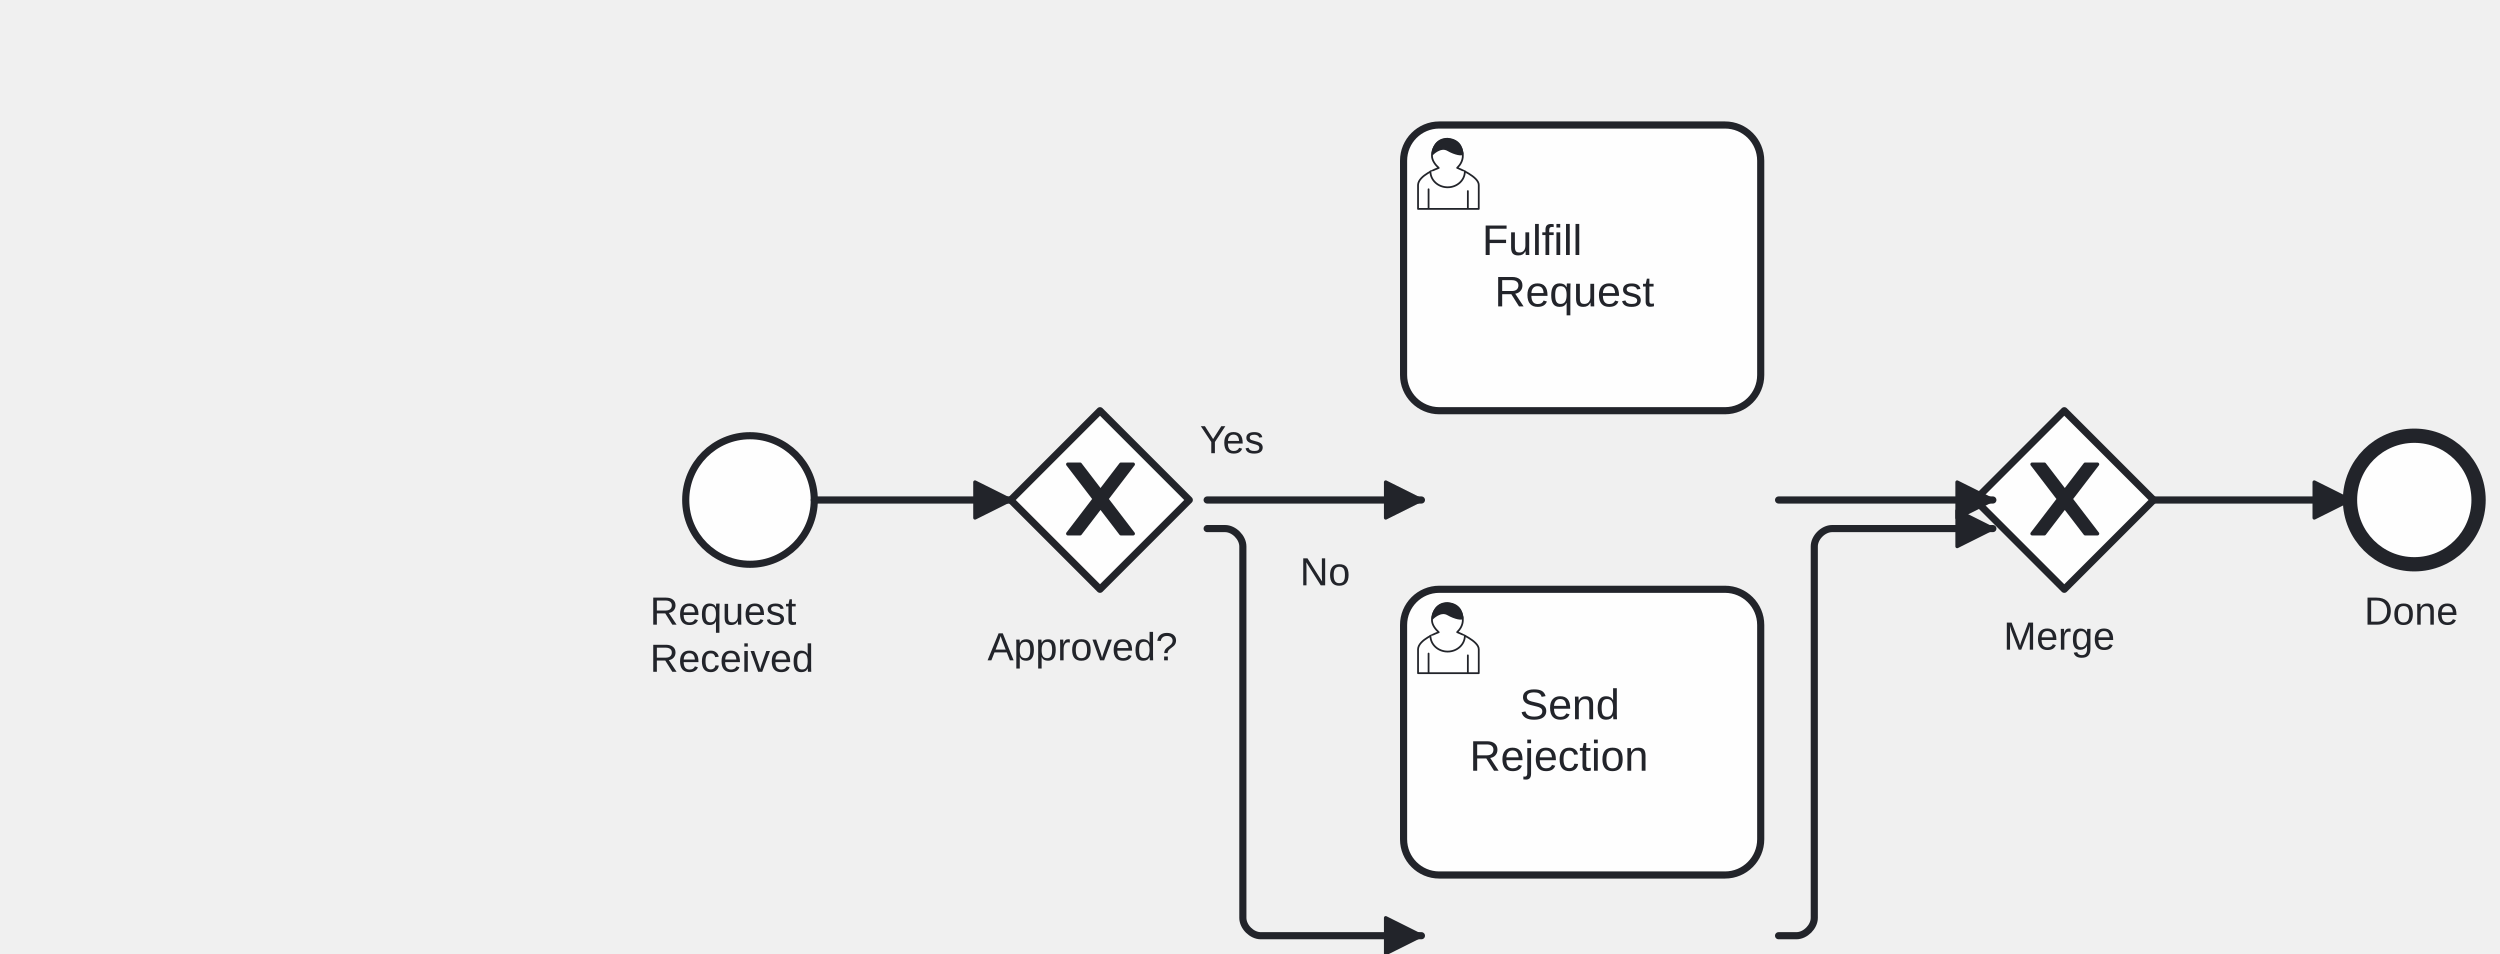
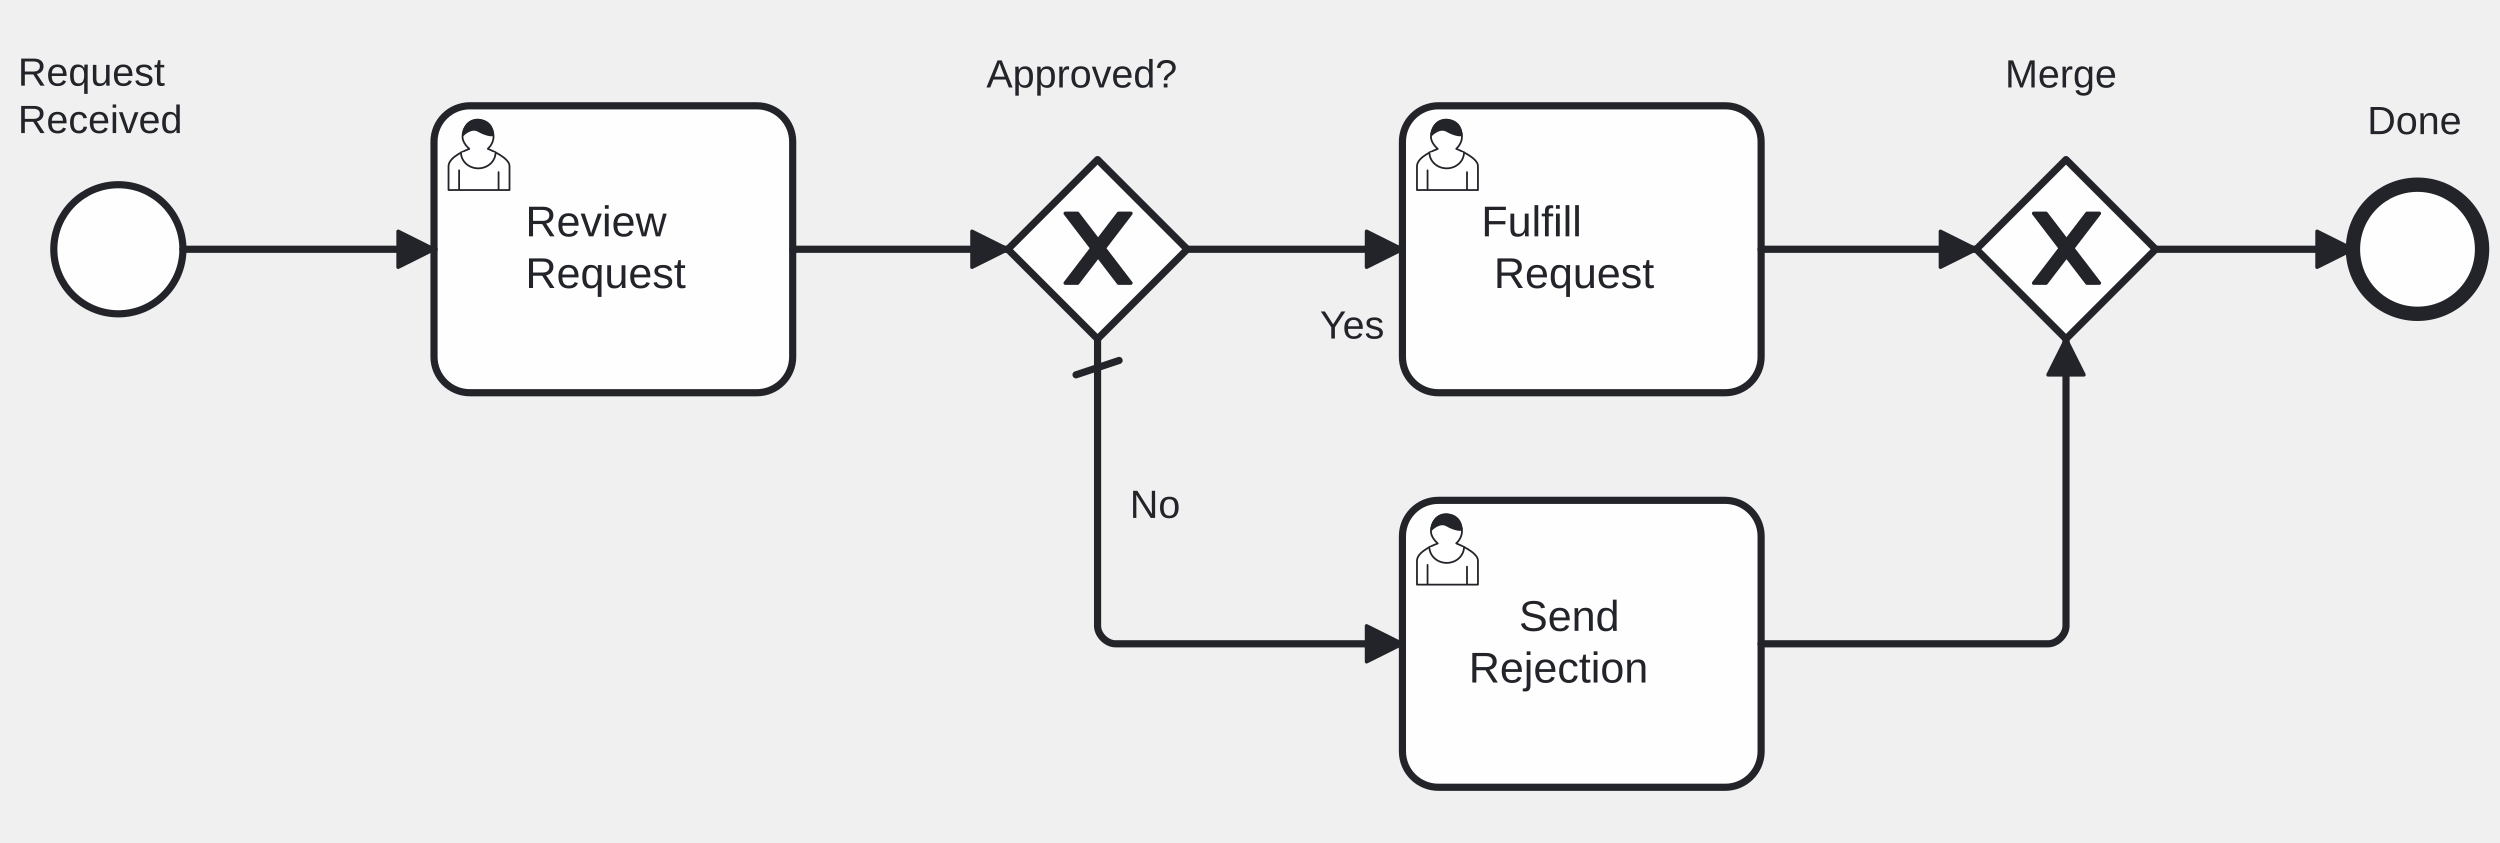
- <svg xmlns="http://www.w3.org/2000/svg" width="700" height="267" viewBox="0 0 700 267" version="1.1">
-   <g class="djs-group">
-     <g class="djs-element djs-shape" data-element-id="StartEvent_RequestReceived" style="display: block;" transform="translate(192, 122)">
+ <svg xmlns="http://www.w3.org/2000/svg" width="875" height="295" viewBox="177 80 697 216" version="1.1">
+   <g class="djs-group">
+     <g class="djs-element djs-shape" data-element-id="Event_0dskcoo" style="display: block;" transform="translate(192, 122)">
      <g class="djs-visual">
        <circle cx="18" cy="18" r="18" style="stroke-linecap: round; stroke-linejoin: round; stroke: hsl(225, 10%, 15%); stroke-width: 2px; fill: white; fill-opacity: 0.95;" />
      </g>
      <rect style="fill: none; stroke-opacity: 0; stroke: white; stroke-width: 15px;" class="djs-hit djs-hit-all" x="0" y="0" width="36" height="36" />
      <circle cx="18" cy="18" r="23" style="fill: none;" class="djs-outline" />
    </g>
  </g>
  <g class="djs-group">
-     <g class="djs-element djs-shape" data-element-id="Gateway_Approved" style="display: block;" transform="translate(283, 115)">
+     <g class="djs-element djs-shape" data-element-id="Activity_1a279je" style="display: block;" transform="translate(298, 100)">
+       <g class="djs-visual">
+         <rect x="0" y="0" width="100" height="80" rx="10" ry="10" style="stroke-linecap: round; stroke-linejoin: round; stroke: hsl(225, 10%, 15%); stroke-width: 2px; fill: white; fill-opacity: 0.95;" />
+         <text style="font-family: Arial, sans-serif; font-size: 12px; font-weight: normal; fill: hsl(225, 10%, 15%);" lineHeight="1.2" class="djs-label">
+           <tspan x="25.5" y="36.4">Review </tspan>
+           <tspan x="25.5" y="50.8">Request</tspan>
+         </text>
+         <path style="fill: white; stroke-linecap: round; stroke-linejoin: round; stroke: hsl(225, 10%, 15%); stroke-width: 0.5px;" d="m 15,12 c 0.909,-0.845 1.594,-2.049 1.594,-3.385 0,-2.554 -1.805,-4.622 -4.357,-4.622 -2.552,0 -4.288,2.068 -4.288,4.622 0,1.348 0.974,2.562 1.896,3.405 -0.529,0.187 -5.669,2.097 -5.794,4.756 v 6.718 h 17 v -6.718 c 0,-2.298 -5.528,-4.595 -6.051,-4.776 zm -8,6 l 0,5.5 m 11,0 l 0,-5" />
+         <path style="fill: white; stroke-linecap: round; stroke-linejoin: round; stroke: hsl(225, 10%, 15%); stroke-width: 0.5px;" d="m 15,12 m 2.162,1.009 c 0,2.447 -2.158,4.431 -4.821,4.431 -2.665,0 -4.822,-1.981 -4.822,-4.431 " />
+         <path style="fill: hsl(225, 10%, 15%); stroke-linecap: round; stroke-linejoin: round; stroke: hsl(225, 10%, 15%); stroke-width: 0.5px;" d="m 15,12 m -6.9,-3.80 c 0,0 2.251,-2.358 4.274,-1.177 2.024,1.181 4.221,1.537 4.124,0.965 -0.098,-0.57 -0.117,-3.791 -4.191,-4.136 -3.575,0.001 -4.208,3.367 -4.207,4.348 z" />
+       </g>
+       <rect style="fill: none; stroke-opacity: 0; stroke: white; stroke-width: 15px;" class="djs-hit djs-hit-all" x="0" y="0" width="100" height="80" />
+       <rect x="-5" y="-5" rx="14" width="110" height="90" style="fill: none;" class="djs-outline" />
+     </g>
+   </g>
+   <g class="djs-group">
+     <g class="djs-element djs-shape" data-element-id="Gateway_0jdocql" style="display: block;" transform="translate(458, 115)">
      <g class="djs-visual">
        <polygon style="stroke-linecap: round; stroke-linejoin: round; stroke: hsl(225, 10%, 15%); stroke-width: 2px; fill: white; fill-opacity: 0.95;" points="25,0 50,25 25,50 0,25" />
        <path style="fill: hsl(225, 10%, 15%); stroke-linecap: round; stroke-linejoin: round; stroke: hsl(225, 10%, 15%); stroke-width: 1px;" d="m 16,15 7.429,9.714 -7.429,9.714 3.429,0 5.714,-7.464 5.714,7.464 3.429,0 -7.429,-9.714 7.429,-9.714 -3.429,0 -5.714,7.464 -5.714,-7.464 -3.429,0 z" />
      </g>
      <rect style="fill: none; stroke-opacity: 0; stroke: white; stroke-width: 15px;" class="djs-hit djs-hit-all" x="0" y="0" width="50" height="50" />
      <rect style="transform-box: fill-box; transform: rotate(45deg); transform-origin: center; fill: none;" x="2" y="2" rx="4" width="46" height="46" class="djs-outline" />
    </g>
  </g>
  <g class="djs-group">
-     <g class="djs-element djs-shape" data-element-id="Gateway_Merge" style="display: block;" transform="translate(553, 115)">
+     <g class="djs-element djs-shape" data-element-id="Gateway_1hd85cz" style="display: block;" transform="translate(728, 115)">
      <g class="djs-visual">
        <polygon style="stroke-linecap: round; stroke-linejoin: round; stroke: hsl(225, 10%, 15%); stroke-width: 2px; fill: white; fill-opacity: 0.95;" points="25,0 50,25 25,50 0,25" />
        <path style="fill: hsl(225, 10%, 15%); stroke-linecap: round; stroke-linejoin: round; stroke: hsl(225, 10%, 15%); stroke-width: 1px;" d="m 16,15 7.429,9.714 -7.429,9.714 3.429,0 5.714,-7.464 5.714,7.464 3.429,0 -7.429,-9.714 7.429,-9.714 -3.429,0 -5.714,7.464 -5.714,-7.464 -3.429,0 z" />
      </g>
      <rect style="fill: none; stroke-opacity: 0; stroke: white; stroke-width: 15px;" class="djs-hit djs-hit-all" x="0" y="0" width="50" height="50" />
      <rect style="transform-box: fill-box; transform: rotate(45deg); transform-origin: center; fill: none;" x="2" y="2" rx="4" width="46" height="46" class="djs-outline" />
    </g>
  </g>
  <g class="djs-group">
-     <g class="djs-element djs-shape" data-element-id="EndEvent_Done" style="display: block;" transform="translate(658, 122)">
+     <g class="djs-element djs-shape" data-element-id="Event_0a768vd" style="display: block;" transform="translate(833, 122)">
      <g class="djs-visual">
        <circle cx="18" cy="18" r="18" style="stroke-linecap: round; stroke-linejoin: round; stroke: hsl(225, 10%, 15%); stroke-width: 4px; fill: white; fill-opacity: 0.95;" />
      </g>
      <rect style="fill: none; stroke-opacity: 0; stroke: white; stroke-width: 15px;" class="djs-hit djs-hit-all" x="0" y="0" width="36" height="36" />
      <circle cx="18" cy="18" r="24" style="fill: none;" class="djs-outline" />
    </g>
  </g>
  <g class="djs-group">
-     <g class="djs-element djs-shape" data-element-id="UserTask_FulfillRequest" style="display: block;" transform="translate(393, 35)">
+     <g class="djs-element djs-shape" data-element-id="Activity_1ra1cd4" style="display: block;" transform="translate(568, 100)">
      <g class="djs-visual">
        <rect x="0" y="0" width="100" height="80" rx="10" ry="10" style="stroke-linecap: round; stroke-linejoin: round; stroke: hsl(225, 10%, 15%); stroke-width: 2px; fill: white; fill-opacity: 0.95;" />
        <text style="font-family: Arial, sans-serif; font-size: 12px; font-weight: normal; fill: hsl(225, 10%, 15%);" lineHeight="1.2" class="djs-label">
          <tspan x="22" y="36.4">Fulfill </tspan>
          <tspan x="25.5" y="50.8">Request</tspan>
        </text>
        <path style="fill: white; stroke-linecap: round; stroke-linejoin: round; stroke: hsl(225, 10%, 15%); stroke-width: 0.5px;" d="m 15,12 c 0.909,-0.845 1.594,-2.049 1.594,-3.385 0,-2.554 -1.805,-4.622 -4.357,-4.622 -2.552,0 -4.288,2.068 -4.288,4.622 0,1.348 0.974,2.562 1.896,3.405 -0.529,0.187 -5.669,2.097 -5.794,4.756 v 6.718 h 17 v -6.718 c 0,-2.298 -5.528,-4.595 -6.051,-4.776 zm -8,6 l 0,5.5 m 11,0 l 0,-5" />
        <path style="fill: white; stroke-linecap: round; stroke-linejoin: round; stroke: hsl(225, 10%, 15%); stroke-width: 0.5px;" d="m 15,12 m 2.162,1.009 c 0,2.447 -2.158,4.431 -4.821,4.431 -2.665,0 -4.822,-1.981 -4.822,-4.431 " />
        <path style="fill: hsl(225, 10%, 15%); stroke-linecap: round; stroke-linejoin: round; stroke: hsl(225, 10%, 15%); stroke-width: 0.5px;" d="m 15,12 m -6.9,-3.80 c 0,0 2.251,-2.358 4.274,-1.177 2.024,1.181 4.221,1.537 4.124,0.965 -0.098,-0.57 -0.117,-3.791 -4.191,-4.136 -3.575,0.001 -4.208,3.367 -4.207,4.348 z" />
      </g>
      <rect style="fill: none; stroke-opacity: 0; stroke: white; stroke-width: 15px;" class="djs-hit djs-hit-all" x="0" y="0" width="100" height="80" />
      <rect x="-5" y="-5" rx="14" width="110" height="90" style="fill: none;" class="djs-outline" />
    </g>
  </g>
  <g class="djs-group">
-     <g class="djs-element djs-shape" data-element-id="UserTask_SendRejection" style="display: block;" transform="translate(393, 165)">
+     <g class="djs-element djs-shape" data-element-id="Activity_0ryvb1v" style="display: block;" transform="translate(568, 210)">
      <g class="djs-visual">
        <rect x="0" y="0" width="100" height="80" rx="10" ry="10" style="stroke-linecap: round; stroke-linejoin: round; stroke: hsl(225, 10%, 15%); stroke-width: 2px; fill: white; fill-opacity: 0.95;" />
        <text style="font-family: Arial, sans-serif; font-size: 12px; font-weight: normal; fill: hsl(225, 10%, 15%);" lineHeight="1.2" class="djs-label">
          <tspan x="32.5" y="36.4">Send </tspan>
          <tspan x="18.5" y="50.8">Rejection</tspan>
        </text>
        <path style="fill: white; stroke-linecap: round; stroke-linejoin: round; stroke: hsl(225, 10%, 15%); stroke-width: 0.5px;" d="m 15,12 c 0.909,-0.845 1.594,-2.049 1.594,-3.385 0,-2.554 -1.805,-4.622 -4.357,-4.622 -2.552,0 -4.288,2.068 -4.288,4.622 0,1.348 0.974,2.562 1.896,3.405 -0.529,0.187 -5.669,2.097 -5.794,4.756 v 6.718 h 17 v -6.718 c 0,-2.298 -5.528,-4.595 -6.051,-4.776 zm -8,6 l 0,5.5 m 11,0 l 0,-5" />
        <path style="fill: white; stroke-linecap: round; stroke-linejoin: round; stroke: hsl(225, 10%, 15%); stroke-width: 0.5px;" d="m 15,12 m 2.162,1.009 c 0,2.447 -2.158,4.431 -4.821,4.431 -2.665,0 -4.822,-1.981 -4.822,-4.431 " />
        <path style="fill: hsl(225, 10%, 15%); stroke-linecap: round; stroke-linejoin: round; stroke: hsl(225, 10%, 15%); stroke-width: 0.5px;" d="m 15,12 m -6.9,-3.80 c 0,0 2.251,-2.358 4.274,-1.177 2.024,1.181 4.221,1.537 4.124,0.965 -0.098,-0.57 -0.117,-3.791 -4.191,-4.136 -3.575,0.001 -4.208,3.367 -4.207,4.348 z" />
      </g>
      <rect style="fill: none; stroke-opacity: 0; stroke: white; stroke-width: 15px;" class="djs-hit djs-hit-all" x="0" y="0" width="100" height="80" />
      <rect x="-5" y="-5" rx="14" width="110" height="90" style="fill: none;" class="djs-outline" />
    </g>
  </g>
  <g class="djs-group">
-     <g class="djs-element djs-connection" data-element-id="Flow_RequestReceived_to_Approved" style="display: block;">
-       <g class="djs-visual">
-         <defs>
-           <marker id="marker-3bvm91c11kuac1glmzpgq3cwi" viewBox="0 0 20 20" refX="11" refY="10" markerWidth="10" markerHeight="10" orient="auto">
-             <path d="M 1 5 L 11 10 L 1 15 Z" style="stroke-linecap: round; stroke-linejoin: round; stroke: hsl(225, 10%, 15%); stroke-width: 1px; fill: hsl(225, 10%, 15%);" />
-           </marker>
-         </defs>
-         <path style="fill: none; stroke-linecap: round; stroke-linejoin: round; stroke: hsl(225, 10%, 15%); stroke-width: 2px; marker-end: url(#marker-3bvm91c11kuac1glmzpgq3cwi);" data-corner-radius="5" d="M228,140L283,140" />
-       </g>
-       <path d="M228,140L283,140" style="fill: none; stroke-opacity: 0; stroke: white; stroke-width: 15px;" class="djs-hit djs-hit-stroke" />
-       <rect x="223" y="135" rx="4" width="65" height="10" style="fill: none;" class="djs-outline" />
-     </g>
-   </g>
-   <g class="djs-group">
-     <g class="djs-element djs-connection" data-element-id="Flow_Yes" style="display: block;">
-       <g class="djs-visual">
-         <defs>
-           <marker id="marker-bwl4fszod4lavhlpjiz2nyxub" viewBox="0 0 20 20" refX="11" refY="10" markerWidth="10" markerHeight="10" orient="auto">
-             <path d="M 1 5 L 11 10 L 1 15 Z" style="stroke-linecap: round; stroke-linejoin: round; stroke: hsl(225, 10%, 15%); stroke-width: 1px; fill: hsl(225, 10%, 15%);" />
-           </marker>
-         </defs>
-         <path style="fill: none; stroke-linecap: round; stroke-linejoin: round; stroke: hsl(225, 10%, 15%); stroke-width: 2px; marker-end: url(#marker-bwl4fszod4lavhlpjiz2nyxub);" data-corner-radius="5" d="M338,140L398,140" />
-       </g>
-       <path d="M338,140L398,140" style="fill: none; stroke-opacity: 0; stroke: white; stroke-width: 15px;" class="djs-hit djs-hit-stroke" />
-       <rect x="333" y="135" rx="4" width="70" height="10" style="fill: none;" class="djs-outline" />
-     </g>
-   </g>
-   <g class="djs-group">
-     <g class="djs-element djs-connection" data-element-id="Flow_No" style="display: block;">
-       <g class="djs-visual">
-         <defs>
-           <marker id="marker-8h4o3wu5c6s7n3uydrw4vu2kh" viewBox="0 0 20 20" refX="11" refY="10" markerWidth="10" markerHeight="10" orient="auto">
-             <path d="M 1 5 L 11 10 L 1 15 Z" style="stroke-linecap: round; stroke-linejoin: round; stroke: hsl(225, 10%, 15%); stroke-width: 1px; fill: hsl(225, 10%, 15%);" />
-           </marker>
-         </defs>
-         <path style="fill: none; stroke-linecap: round; stroke-linejoin: round; stroke: hsl(225, 10%, 15%); stroke-width: 2px; marker-end: url(#marker-8h4o3wu5c6s7n3uydrw4vu2kh);" data-corner-radius="5" d="M338,148L343,148C345.5,148,348,150.5,348,153L348,257C348,259.5,350.5,262,353,262L398,262" />
-       </g>
-       <path d="M338,148L348,148L348,262L398,262" style="fill: none; stroke-opacity: 0; stroke: white; stroke-width: 15px;" class="djs-hit djs-hit-stroke" />
-       <rect x="333" y="143" rx="4" width="70" height="124" style="fill: none;" class="djs-outline" />
-     </g>
-   </g>
-   <g class="djs-group">
-     <g class="djs-element djs-connection" data-element-id="Flow_FulfillRequest_to_Merge" style="display: block;">
-       <g class="djs-visual">
-         <defs>
-           <marker id="marker-1e4oh39dty8m8v03lug8yre94" viewBox="0 0 20 20" refX="11" refY="10" markerWidth="10" markerHeight="10" orient="auto">
-             <path d="M 1 5 L 11 10 L 1 15 Z" style="stroke-linecap: round; stroke-linejoin: round; stroke: hsl(225, 10%, 15%); stroke-width: 1px; fill: hsl(225, 10%, 15%);" />
-           </marker>
-         </defs>
-         <path style="fill: none; stroke-linecap: round; stroke-linejoin: round; stroke: hsl(225, 10%, 15%); stroke-width: 2px; marker-end: url(#marker-1e4oh39dty8m8v03lug8yre94);" data-corner-radius="5" d="M498,140L558,140" />
-       </g>
-       <path d="M498,140L558,140" style="fill: none; stroke-opacity: 0; stroke: white; stroke-width: 15px;" class="djs-hit djs-hit-stroke" />
-       <rect x="493" y="135" rx="4" width="70" height="10" style="fill: none;" class="djs-outline" />
-     </g>
-   </g>
-   <g class="djs-group">
-     <g class="djs-element djs-connection" data-element-id="Flow_SendRejection_to_Merge" style="display: block;">
-       <g class="djs-visual">
-         <defs>
-           <marker id="marker-8jsz8vofdknmkgit13wuywcqo" viewBox="0 0 20 20" refX="11" refY="10" markerWidth="10" markerHeight="10" orient="auto">
-             <path d="M 1 5 L 11 10 L 1 15 Z" style="stroke-linecap: round; stroke-linejoin: round; stroke: hsl(225, 10%, 15%); stroke-width: 1px; fill: hsl(225, 10%, 15%);" />
-           </marker>
-         </defs>
-         <path style="fill: none; stroke-linecap: round; stroke-linejoin: round; stroke: hsl(225, 10%, 15%); stroke-width: 2px; marker-end: url(#marker-8jsz8vofdknmkgit13wuywcqo);" data-corner-radius="5" d="M498,262L503,262C505.5,262,508,259.5,508,257L508,153C508,150.5,510.5,148,513,148L558,148" />
-       </g>
-       <path d="M498,262L508,262L508,148L558,148" style="fill: none; stroke-opacity: 0; stroke: white; stroke-width: 15px;" class="djs-hit djs-hit-stroke" />
-       <rect x="493" y="143" rx="4" width="70" height="124" style="fill: none;" class="djs-outline" />
-     </g>
-   </g>
-   <g class="djs-group">
-     <g class="djs-element djs-connection" data-element-id="Flow_Merge_to_Done" style="display: block;">
-       <g class="djs-visual">
-         <defs>
-           <marker id="marker-5ghowqvryomi4i2rp3omgx3nq" viewBox="0 0 20 20" refX="11" refY="10" markerWidth="10" markerHeight="10" orient="auto">
-             <path d="M 1 5 L 11 10 L 1 15 Z" style="stroke-linecap: round; stroke-linejoin: round; stroke: hsl(225, 10%, 15%); stroke-width: 1px; fill: hsl(225, 10%, 15%);" />
-           </marker>
-         </defs>
-         <path style="fill: none; stroke-linecap: round; stroke-linejoin: round; stroke: hsl(225, 10%, 15%); stroke-width: 2px; marker-end: url(#marker-5ghowqvryomi4i2rp3omgx3nq);" data-corner-radius="5" d="M603,140L658,140" />
-       </g>
-       <path d="M603,140L658,140" style="fill: none; stroke-opacity: 0; stroke: white; stroke-width: 15px;" class="djs-hit djs-hit-stroke" />
-       <rect x="598" y="135" rx="4" width="65" height="10" style="fill: none;" class="djs-outline" />
-     </g>
-   </g>
-   <g class="djs-group">
-     <g class="djs-element djs-shape" data-element-id="StartEvent_RequestReceived_label" style="display: block;" transform="translate(182, 165)">
+     <g class="djs-element djs-connection" data-element-id="Flow_0tql777" style="display: block;">
+       <g class="djs-visual">
+         <defs>
+           <marker id="marker-boru8nvtdpcqdrsp676sz5z76" viewBox="0 0 20 20" refX="11" refY="10" markerWidth="10" markerHeight="10" orient="auto">
+             <path d="M 1 5 L 11 10 L 1 15 Z" style="stroke-linecap: round; stroke-linejoin: round; stroke: hsl(225, 10%, 15%); stroke-width: 1px; fill: hsl(225, 10%, 15%);" />
+           </marker>
+         </defs>
+         <path style="fill: none; stroke-linecap: round; stroke-linejoin: round; stroke: hsl(225, 10%, 15%); stroke-width: 2px; marker-end: url(#marker-boru8nvtdpcqdrsp676sz5z76);" data-corner-radius="5" d="M228,140L298,140" />
+       </g>
+       <path d="M228,140L298,140" style="fill: none; stroke-opacity: 0; stroke: white; stroke-width: 15px;" class="djs-hit djs-hit-stroke" />
+       <rect x="223" y="135" rx="4" width="80" height="10" style="fill: none;" class="djs-outline" />
+     </g>
+   </g>
+   <g class="djs-group">
+     <g class="djs-element djs-connection" data-element-id="Flow_1vd4vzj" style="display: block;">
+       <g class="djs-visual">
+         <defs>
+           <marker id="marker-1dmttgh91sqk5py20n8g9k1ed" viewBox="0 0 20 20" refX="11" refY="10" markerWidth="10" markerHeight="10" orient="auto">
+             <path d="M 1 5 L 11 10 L 1 15 Z" style="stroke-linecap: round; stroke-linejoin: round; stroke: hsl(225, 10%, 15%); stroke-width: 1px; fill: hsl(225, 10%, 15%);" />
+           </marker>
+         </defs>
+         <path style="fill: none; stroke-linecap: round; stroke-linejoin: round; stroke: hsl(225, 10%, 15%); stroke-width: 2px; marker-end: url(#marker-1dmttgh91sqk5py20n8g9k1ed);" data-corner-radius="5" d="M508,140L568,140" />
+       </g>
+       <path d="M508,140L568,140" style="fill: none; stroke-opacity: 0; stroke: white; stroke-width: 15px;" class="djs-hit djs-hit-stroke" />
+       <rect x="503" y="135" rx="4" width="70" height="10" style="fill: none;" class="djs-outline" />
+     </g>
+   </g>
+   <g class="djs-group">
+     <g class="djs-element djs-connection" data-element-id="Flow_109need" style="display: block;">
+       <g class="djs-visual">
+         <defs>
+           <marker id="marker-c45ok2b8eudjb7drdyz94ogzd" viewBox="0 0 20 20" refX="11" refY="10" markerWidth="10" markerHeight="10" orient="auto">
+             <path d="M 1 5 L 11 10 L 1 15 Z" style="stroke-linecap: round; stroke-linejoin: round; stroke: hsl(225, 10%, 15%); stroke-width: 1px; fill: hsl(225, 10%, 15%);" />
+           </marker>
+         </defs>
+         <path style="fill: none; stroke-linecap: round; stroke-linejoin: round; stroke: hsl(225, 10%, 15%); stroke-width: 2px; marker-end: url(#marker-c45ok2b8eudjb7drdyz94ogzd);" data-corner-radius="5" d="M668,140L728,140" />
+       </g>
+       <path d="M668,140L728,140" style="fill: none; stroke-opacity: 0; stroke: white; stroke-width: 15px;" class="djs-hit djs-hit-stroke" />
+       <rect x="663" y="135" rx="4" width="70" height="10" style="fill: none;" class="djs-outline" />
+     </g>
+   </g>
+   <g class="djs-group">
+     <g class="djs-element djs-connection" data-element-id="Flow_1juidsl" style="display: block;">
+       <g class="djs-visual">
+         <defs>
+           <marker id="marker-bzjhv7npitzivzikwst7lgn2x" viewBox="0 0 20 20" refX="11" refY="10" markerWidth="10" markerHeight="10" orient="auto">
+             <path d="M 1 5 L 11 10 L 1 15 Z" style="stroke-linecap: round; stroke-linejoin: round; stroke: hsl(225, 10%, 15%); stroke-width: 1px; fill: hsl(225, 10%, 15%);" />
+           </marker>
+         </defs>
+         <path style="fill: none; stroke-linecap: round; stroke-linejoin: round; stroke: hsl(225, 10%, 15%); stroke-width: 2px; marker-end: url(#marker-bzjhv7npitzivzikwst7lgn2x);" data-corner-radius="5" d="M778,140L833,140" />
+       </g>
+       <path d="M778,140L833,140" style="fill: none; stroke-opacity: 0; stroke: white; stroke-width: 15px;" class="djs-hit djs-hit-stroke" />
+       <rect x="773" y="135" rx="4" width="65" height="10" style="fill: none;" class="djs-outline" />
+     </g>
+   </g>
+   <g class="djs-group">
+     <g class="djs-element djs-connection" data-element-id="Flow_0pkj4i7" style="display: block;">
+       <g class="djs-visual">
+         <defs>
+           <marker id="marker-b70jhvcbj6i1n8ka0gltx9jnx" viewBox="0 0 20 20" refX="11" refY="10" markerWidth="10" markerHeight="10" orient="auto">
+             <path d="M 1 5 L 11 10 L 1 15 Z" style="stroke-linecap: round; stroke-linejoin: round; stroke: hsl(225, 10%, 15%); stroke-width: 1px; fill: hsl(225, 10%, 15%);" />
+           </marker>
+           <marker id="marker-7fj536pqc4mp9ers2giu2oqxw" viewBox="0 0 20 20" refX="0" refY="10" markerWidth="10" markerHeight="10" orient="auto">
+             <path d="M 6 4 L 10 16" style="stroke-linecap: round; stroke-linejoin: round; stroke: hsl(225, 10%, 15%); stroke-width: 2px; fill: none;" />
+           </marker>
+         </defs>
+         <path style="fill: none; stroke-linecap: round; stroke-linejoin: round; stroke: hsl(225, 10%, 15%); stroke-width: 2px; marker-end: url(#marker-b70jhvcbj6i1n8ka0gltx9jnx); marker-start: url(#marker-7fj536pqc4mp9ers2giu2oqxw);" data-corner-radius="5" d="M483,165L483,245C483,247.5,485.5,250,488,250L568,250" />
+       </g>
+       <path d="M483,165L483,250L568,250" style="fill: none; stroke-opacity: 0; stroke: white; stroke-width: 15px;" class="djs-hit djs-hit-stroke" />
+       <rect x="478" y="160" rx="4" width="95" height="95" style="fill: none;" class="djs-outline" />
+     </g>
+   </g>
+   <g class="djs-group">
+     <g class="djs-element djs-connection" data-element-id="Flow_1mt6667" style="display: block;">
+       <g class="djs-visual">
+         <defs>
+           <marker id="marker-6gn5srgfwa202xdk1h5x0iti8" viewBox="0 0 20 20" refX="11" refY="10" markerWidth="10" markerHeight="10" orient="auto">
+             <path d="M 1 5 L 11 10 L 1 15 Z" style="stroke-linecap: round; stroke-linejoin: round; stroke: hsl(225, 10%, 15%); stroke-width: 1px; fill: hsl(225, 10%, 15%);" />
+           </marker>
+         </defs>
+         <path style="fill: none; stroke-linecap: round; stroke-linejoin: round; stroke: hsl(225, 10%, 15%); stroke-width: 2px; marker-end: url(#marker-6gn5srgfwa202xdk1h5x0iti8);" data-corner-radius="5" d="M668,250L748,250C750.5,250,753,247.5,753,245L753,165" />
+       </g>
+       <path d="M668,250L753,250L753,165" style="fill: none; stroke-opacity: 0; stroke: white; stroke-width: 15px;" class="djs-hit djs-hit-stroke" />
+       <rect x="663" y="160" rx="4" width="95" height="95" style="fill: none;" class="djs-outline" />
+     </g>
+   </g>
+   <g class="djs-group">
+     <g class="djs-element djs-connection" data-element-id="Flow_0uy0kub" style="display: block;">
+       <g class="djs-visual">
+         <defs>
+           <marker id="marker-20qll5i5yubyjgu31jg0lqki1" viewBox="0 0 20 20" refX="11" refY="10" markerWidth="10" markerHeight="10" orient="auto">
+             <path d="M 1 5 L 11 10 L 1 15 Z" style="stroke-linecap: round; stroke-linejoin: round; stroke: hsl(225, 10%, 15%); stroke-width: 1px; fill: hsl(225, 10%, 15%);" />
+           </marker>
+         </defs>
+         <path style="fill: none; stroke-linecap: round; stroke-linejoin: round; stroke: hsl(225, 10%, 15%); stroke-width: 2px; marker-end: url(#marker-20qll5i5yubyjgu31jg0lqki1);" data-corner-radius="5" d="M398,140L458,140" />
+       </g>
+       <path d="M398,140L458,140" style="fill: none; stroke-opacity: 0; stroke: white; stroke-width: 15px;" class="djs-hit djs-hit-stroke" />
+       <rect x="393" y="135" rx="4" width="70" height="10" style="fill: none;" class="djs-outline" />
+     </g>
+   </g>
+   <g class="djs-group">
+     <g class="djs-element djs-shape" data-element-id="Event_0dskcoo_label" style="display: block;" transform="translate(182, 84.5)">
      <g class="djs-visual">
        <text style="font-family: Arial, sans-serif; font-size: 11px; font-weight: normal; fill: hsl(225, 10%, 15%);" lineHeight="1.2" class="djs-label">
          <tspan x="0" y="9.9">Request </tspan>
          <tspan x="0" y="23.1">Received</tspan>
        </text>
      </g>
      <rect style="fill: none; stroke-opacity: 0; stroke: white; stroke-width: 15px;" class="djs-hit djs-hit-all" x="0" y="0" width="56" height="27" />
      <rect x="-5" y="-5" rx="4" width="66" height="37" style="fill: none;" class="djs-outline" />
    </g>
  </g>
  <g class="djs-group">
-     <g class="djs-element djs-shape" data-element-id="Gateway_Approved_label" style="display: block;" transform="translate(276.5, 175)">
+     <g class="djs-element djs-shape" data-element-id="Gateway_0jdocql_label" style="display: block;" transform="translate(452, 85)">
      <g class="djs-visual">
        <text style="font-family: Arial, sans-serif; font-size: 11px; font-weight: normal; fill: hsl(225, 10%, 15%);" lineHeight="1.2" class="djs-label">
          <tspan x="0" y="9.9">Approved?</tspan>
        </text>
      </g>
      <rect style="fill: none; stroke-opacity: 0; stroke: white; stroke-width: 15px;" class="djs-hit djs-hit-all" x="0" y="0" width="63" height="14" />
      <rect x="-5" y="-5" rx="4" width="73" height="24" style="fill: none;" class="djs-outline" />
    </g>
  </g>
  <g class="djs-group">
-     <g class="djs-element djs-shape" data-element-id="Gateway_Merge_label" style="display: block;" transform="translate(561, 172)">
+     <g class="djs-element djs-shape" data-element-id="Gateway_1hd85cz_label" style="display: block;" transform="translate(736, 85)">
      <g class="djs-visual">
        <text style="font-family: Arial, sans-serif; font-size: 11px; font-weight: normal; fill: hsl(225, 10%, 15%);" lineHeight="1.2" class="djs-label">
          <tspan x="0" y="9.9">Merge</tspan>
        </text>
      </g>
      <rect style="fill: none; stroke-opacity: 0; stroke: white; stroke-width: 15px;" class="djs-hit djs-hit-all" x="0" y="0" width="35" height="14" />
      <rect x="-5" y="-5" rx="4" width="45" height="24" style="fill: none;" class="djs-outline" />
    </g>
  </g>
  <g class="djs-group">
-     <g class="djs-element djs-shape" data-element-id="EndEvent_Done_label" style="display: block;" transform="translate(662, 165)">
+     <g class="djs-element djs-shape" data-element-id="Event_0a768vd_label" style="display: block;" transform="translate(837, 98)">
      <g class="djs-visual">
        <text style="font-family: Arial, sans-serif; font-size: 11px; font-weight: normal; fill: hsl(225, 10%, 15%);" lineHeight="1.2" class="djs-label">
          <tspan x="0" y="9.9">Done</tspan>
        </text>
      </g>
      <rect style="fill: none; stroke-opacity: 0; stroke: white; stroke-width: 15px;" class="djs-hit djs-hit-all" x="0" y="0" width="28" height="14" />
      <rect x="-5" y="-5" rx="4" width="38" height="24" style="fill: none;" class="djs-outline" />
    </g>
  </g>
  <g class="djs-group">
-     <g class="djs-element djs-shape" data-element-id="Flow_Yes_label" style="display: block;" transform="translate(336, 117)">
+     <g class="djs-element djs-shape" data-element-id="Flow_0pkj4i7_label" style="display: block;" transform="translate(492, 205)">
+       <g class="djs-visual">
+         <text style="font-family: Arial, sans-serif; font-size: 11px; font-weight: normal; fill: hsl(225, 10%, 15%);" lineHeight="1.2" class="djs-label">
+           <tspan x="0" y="9.9">No</tspan>
+         </text>
+       </g>
+       <rect style="fill: none; stroke-opacity: 0; stroke: white; stroke-width: 15px;" class="djs-hit djs-hit-all" x="0" y="0" width="14" height="14" />
+       <rect x="-5" y="-5" rx="4" width="24" height="24" style="fill: none;" class="djs-outline" />
+     </g>
+   </g>
+   <g class="djs-group">
+     <g class="djs-element djs-shape" data-element-id="Flow_1vd4vzj_label" style="display: block;" transform="translate(545, 155)">
      <g class="djs-visual">
        <text style="font-family: Arial, sans-serif; font-size: 11px; font-weight: normal; fill: hsl(225, 10%, 15%);" lineHeight="1.2" class="djs-label">
          <tspan x="0" y="9.9">Yes</tspan>
        </text>
      </g>
      <rect style="fill: none; stroke-opacity: 0; stroke: white; stroke-width: 15px;" class="djs-hit djs-hit-all" x="0" y="0" width="21" height="14" />
      <rect x="-5" y="-5" rx="4" width="31" height="24" style="fill: none;" class="djs-outline" />
    </g>
  </g>
-   <g class="djs-group">
-     <g class="djs-element djs-shape" data-element-id="Flow_No_label" style="display: block;" transform="translate(364, 154)">
-       <g class="djs-visual">
-         <text style="font-family: Arial, sans-serif; font-size: 11px; font-weight: normal; fill: hsl(225, 10%, 15%);" lineHeight="1.2" class="djs-label">
-           <tspan x="0" y="9.9">No</tspan>
-         </text>
-       </g>
-       <rect style="fill: none; stroke-opacity: 0; stroke: white; stroke-width: 15px;" class="djs-hit djs-hit-all" x="0" y="0" width="14" height="14" />
-       <rect x="-5" y="-5" rx="4" width="24" height="24" style="fill: none;" class="djs-outline" />
-     </g>
-   </g>
</svg>
